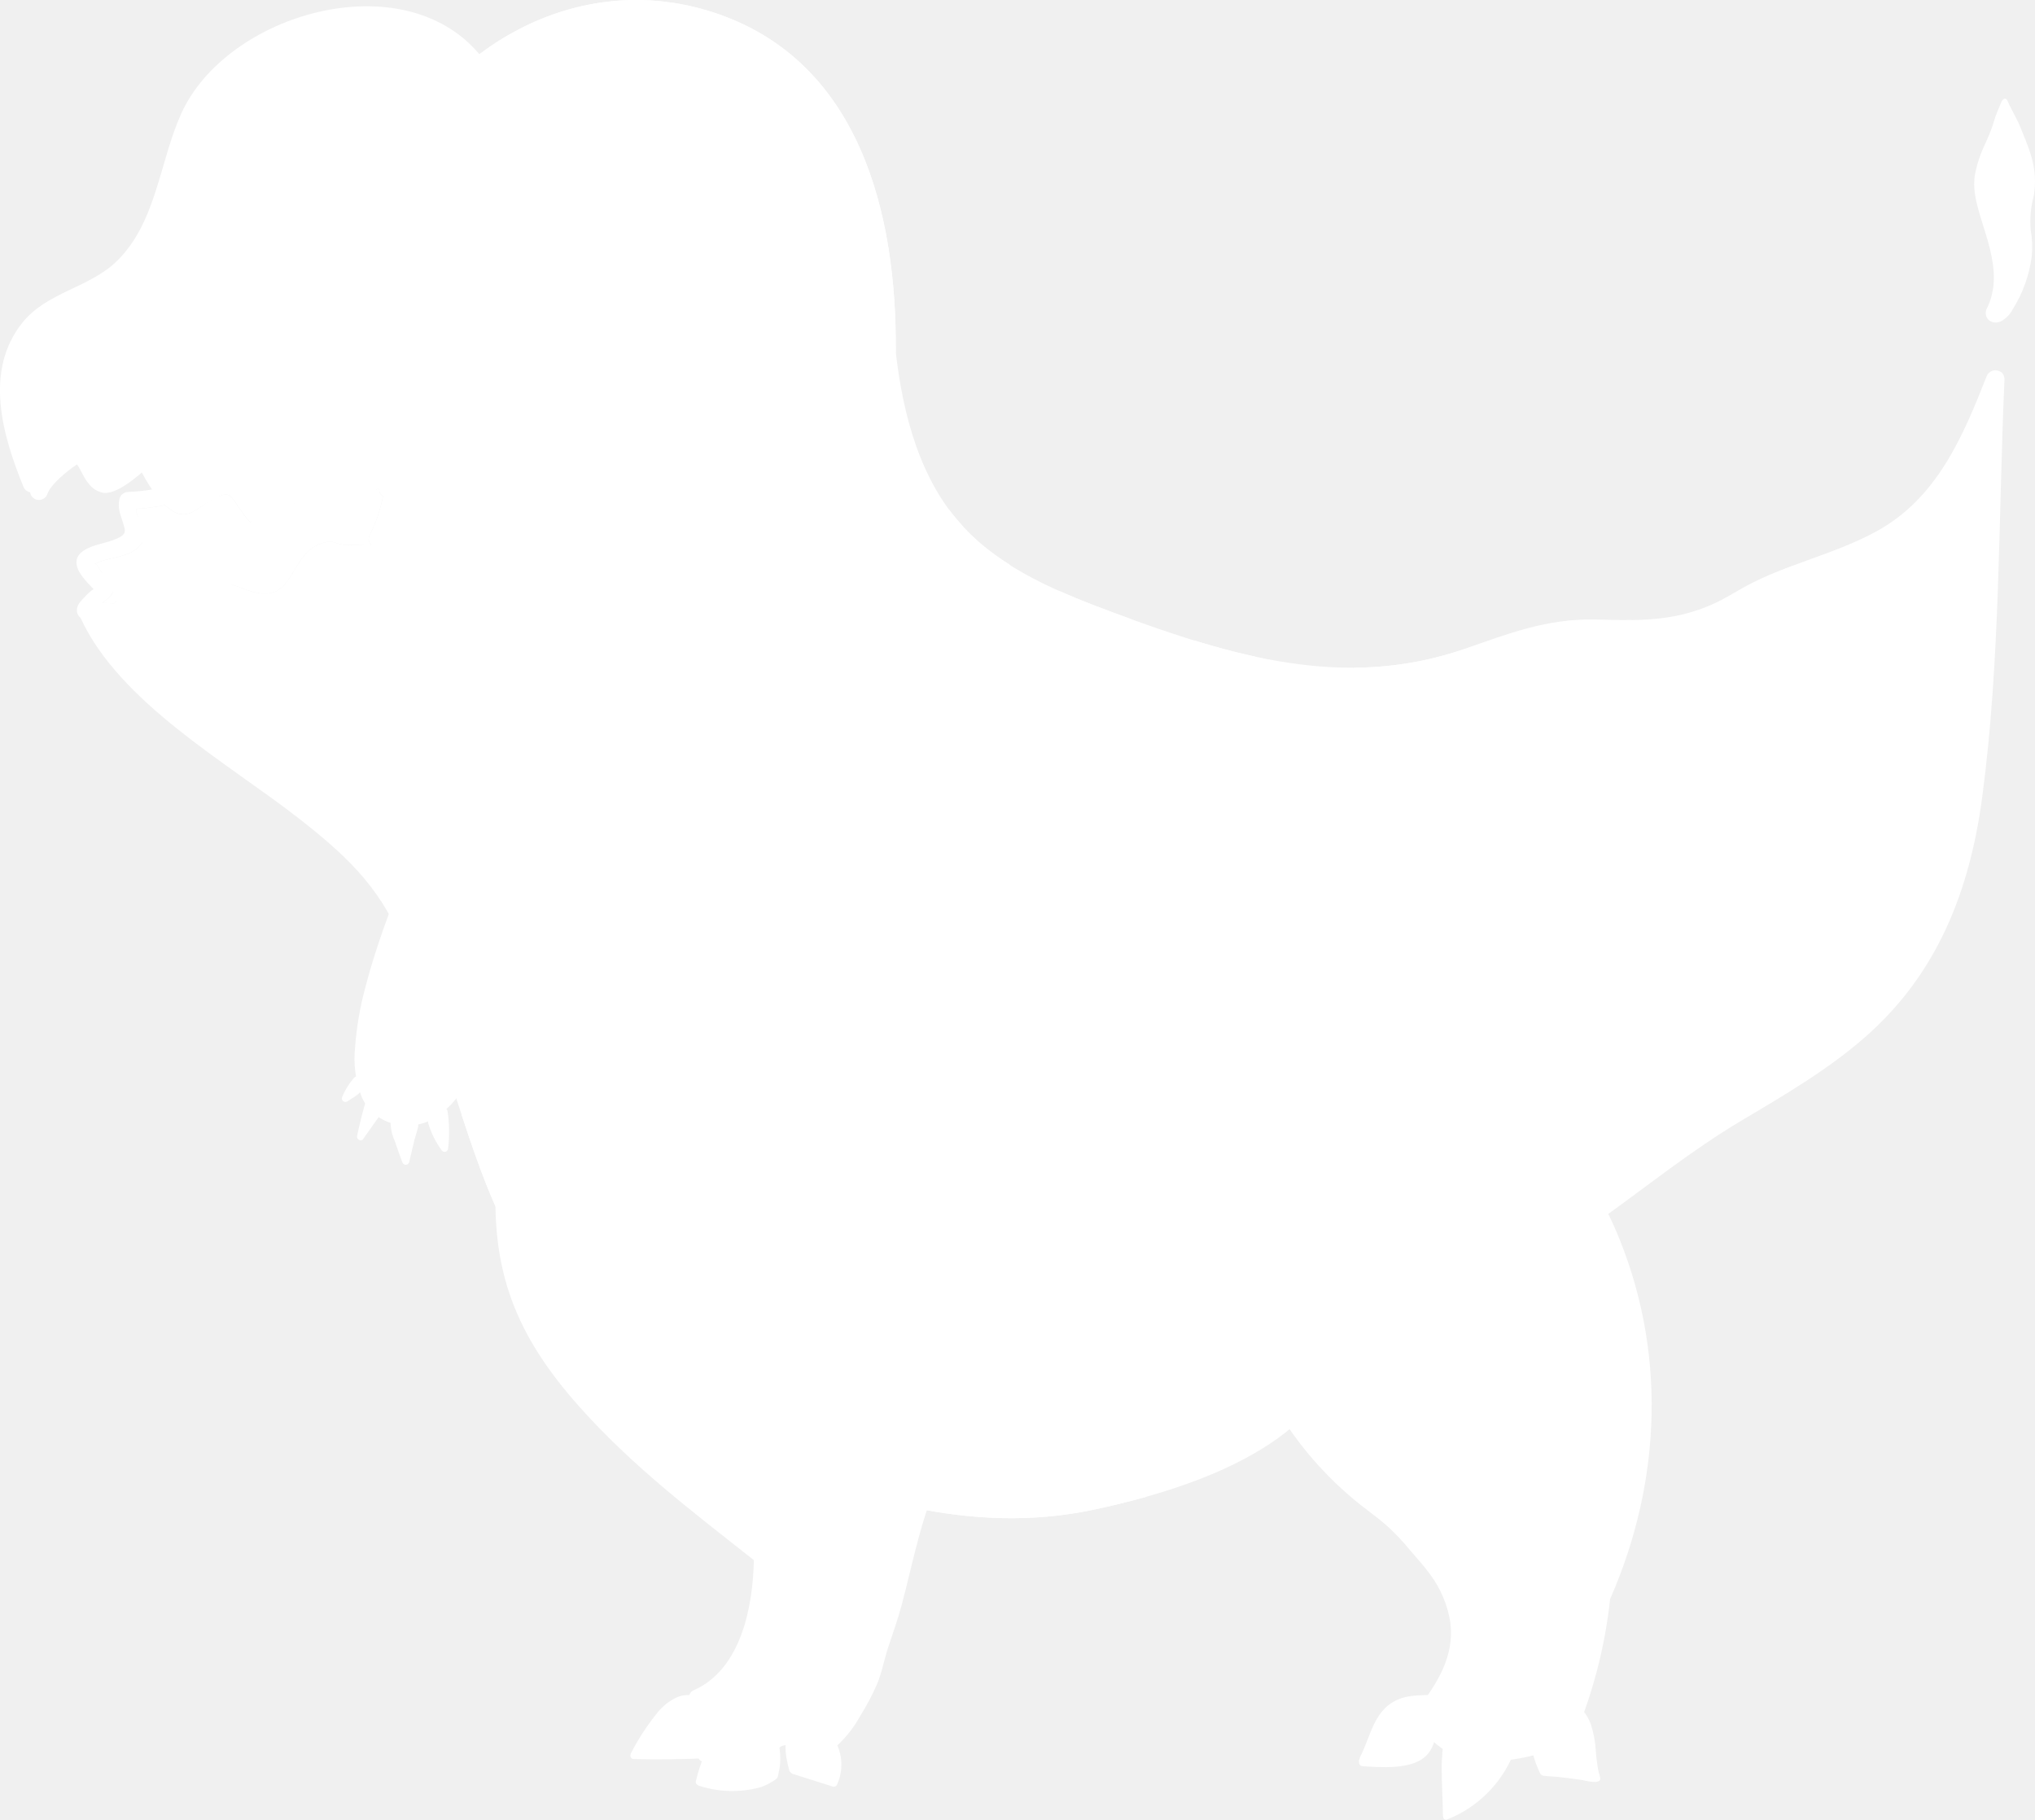
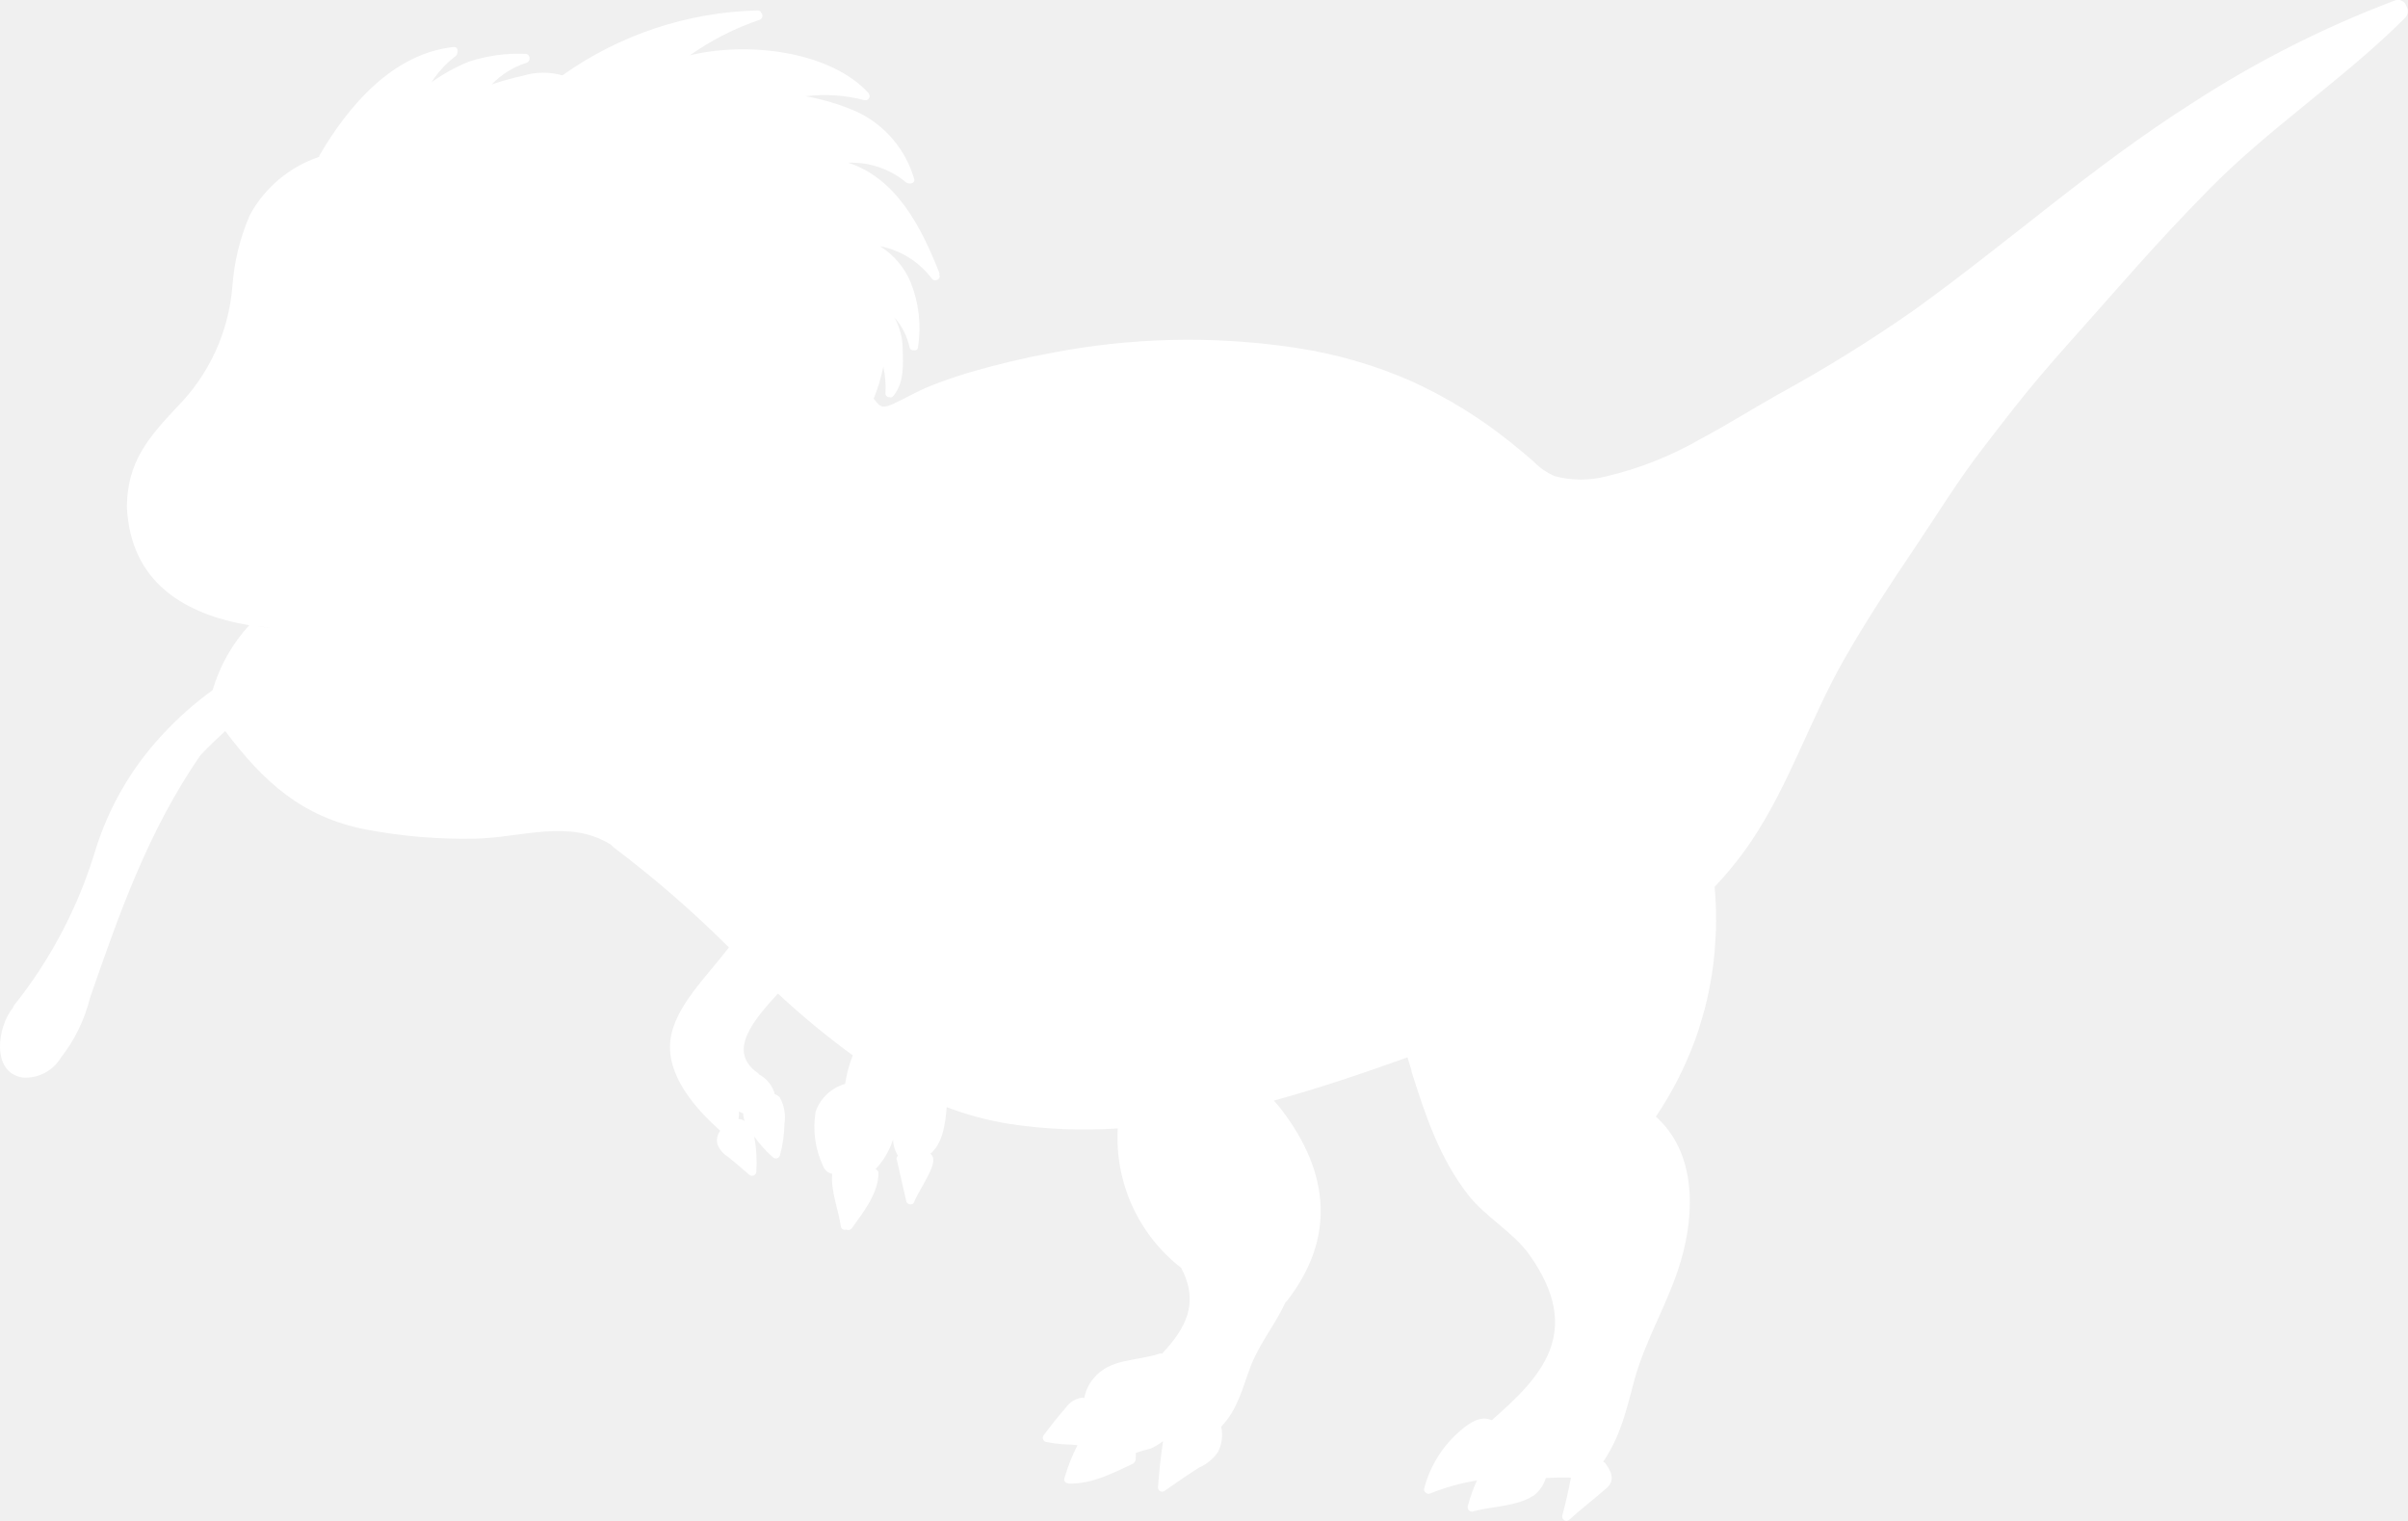
- <svg xmlns="http://www.w3.org/2000/svg" width="245.902" height="219.906" viewBox="0 0 245.902 219.906">
+ <svg xmlns="http://www.w3.org/2000/svg" width="195" height="123.149" viewBox="0 0 195 123.149">
  <defs>
    <style>.a{fill:#fff;}</style>
  </defs>
-   <g transform="translate(-14503 -2024)">
-     <g transform="translate(14551.248 2121.008) rotate(11)">
-       <g transform="translate(0 33.392)">
-         <path class="a" d="M2.53.006a.69.69,0,0,1,.157.037,1.1,1.1,0,0,1,.623.745,2.735,2.735,0,0,1,.036.665c-.019.455-.1.907-.122,1.363Q3.169,4.2,3.111,5.577a.427.427,0,0,1-.789.213C1.84,5.024,1.378,4.247.942,3.451A5.594,5.594,0,0,1,0,1.381C-.036.592.751.25,1.406.118a5.344,5.344,0,0,1,.677-.1A2.448,2.448,0,0,1,2.53.006Z" transform="translate(6.349 3.421)" />
-         <path class="a" d="M1,.1c.11.068.212.156.31.222a3.065,3.065,0,0,1,.868.686,1.483,1.483,0,0,1,.171.7,1.163,1.163,0,0,1-.179.543,6.42,6.42,0,0,1-.3.665L.789,5.32C.611,5.715-.005,5.5,0,5.107Q.033,2.748.271.4A.442.442,0,0,1,.694,0,.589.589,0,0,1,1,.1Z" transform="translate(2.675 2.017)" />
-         <path class="a" d="M1.218.1A.934.934,0,0,1,1.851.03a.488.488,0,0,1,.295.295A17.064,17.064,0,0,1,3.07,4.79a.427.427,0,0,1-.723.3A10.792,10.792,0,0,1,.121,2.182,1.294,1.294,0,0,1,.233.89,2.41,2.41,0,0,1,.975.223,2.049,2.049,0,0,1,1.218.1Z" transform="translate(10.698 1.772)" />
-         <path class="a" d="M1.037.191a.578.578,0,0,1,.9.054C2.757,1.631,1.673,2.29.717,3.238a.427.427,0,0,1-.708-.411A8.439,8.439,0,0,1,.532,1.159Q.707.758.922.373A1.845,1.845,0,0,1,1.037.191Z" transform="translate(0 0)" />
-       </g>
-       <path class="a" d="M1.571,10.75A15.15,15.15,0,0,1,1.7,8.536,18.982,18.982,0,0,1,2.072,6.5a11.473,11.473,0,0,1,1.5-3.651A6.421,6.421,0,0,1,10.025.069a6.709,6.709,0,0,1,5.856,4.846A11.652,11.652,0,0,1,16.3,8.3a17.4,17.4,0,0,1-.108,1.755,13.387,13.387,0,0,0-.245,1.979c.083,2.106.1,4.218.08,6.324a64.586,64.586,0,0,1-.444,7.281,27.83,27.83,0,0,1-1.634,6.932,9.562,9.562,0,0,1-3.511,4.691,6.515,6.515,0,0,1-3.648.948A5.707,5.707,0,0,1,2.2,35.773,12.8,12.8,0,0,1,.259,30,38.336,38.336,0,0,1,.1,22.695c.139-2.36.411-4.709.748-7.047.134-.924.279-1.847.428-2.768A12.684,12.684,0,0,0,1.571,10.75Z" transform="translate(0.132 0)" />
-     </g>
-     <path class="a" d="M147.12,107.991c-11.352-7.423-32.2-9.83-35.3,7.57a1.008,1.008,0,0,0-.533.848c-.684,11.388,2.331,19.178,10,27.8,6.424,7.22,13.673,12.706,21.135,18.594-.112,5.659-1.552,13.151-7.21,15.7a.866.866,0,0,0-.4.269.759.759,0,0,0-.117.179c-.014.029-.032.052-.044.085a.86.86,0,0,0-.036.515c.135,1.419.071,2.854.278,4.266a6.038,6.038,0,0,0,.955,3.113,1.069,1.069,0,0,0,1.767-.467c.55-1.368,2.084-2.742,3.563-1.855.841.5,1.515,1.209,2.412,1.659a1.081,1.081,0,0,0,.5.112.919.919,0,0,0,1.07-.493c.887-1.647,3.513-.11,4.743.291a1.658,1.658,0,0,0,1.893-.355,14.494,14.494,0,0,0,3.467-4.168,30.771,30.771,0,0,0,2.04-3.86c.592-1.4.838-2.885,1.307-4.32.567-1.732,1.19-3.447,1.662-5.207,1.371-5.121,2.468-11.252,4.88-15.955a.909.909,0,0,0,.029-.107.81.81,0,0,0,.911-.75C168.439,134.38,161.769,117.57,147.12,107.991Z" transform="translate(14451.673 2049.729)" />
-     <g transform="translate(14503 2024)">
-       <path class="a" d="M117.419,59.485c-.047-.039-.09-.083-.137-.118-.576-.442-.059-.806-.533-.753s-1.259,1.332-1.6,1.649c-1.129,1.05-2.913,2.879-4.566,2.764-1.253-.086-2.876-1.586-3.968-2.751-1.334,1.2-3.293,2.9-4.774,2.536-.7-.173-1.1-.975-1.488-1.495-1.534-2.038-1.241-2.73-3.822-1.276-1.552.875-2.649,2.235-4.391,1.309a5.23,5.23,0,0,1-1.09-.835,1.121,1.121,0,0,1-.151.064,25.244,25.244,0,0,1-3.34.43c.124,1.349,1.588,2.722.713,4.176a4,4,0,0,1-1.994,1.361c-.807.322-2.829.574-3.677,1.136.279-.1.386.432.791.914.3.361.721.623,1,1.007a1.864,1.864,0,0,1,.455.858c.108.838-.679,1.427-1.364,1.911.482.024.967.032,1.447.047a.954.954,0,0,1,1.459-.02c.049.054.095.09.144.142a.914.914,0,0,1,.432.425c3.99,3.753,5.155-1.439,8.462-2.873,3.12-1.349,5.74,1.757,8.576,1.038s2.783-5.547,6.781-6.153c.638-.1,1.373.362,2.013.371,5.532.068,1.933.444,3.179-1.5A18.493,18.493,0,0,0,117.419,59.485Z" transform="translate(-71.139 0.493)" />
-       <path class="a" d="M101.738,95.014l0-.02a.969.969,0,0,0-.1-.3.84.84,0,0,0-.08-.112.906.906,0,0,0-.152-.159.981.981,0,0,0-.193-.11,1,1,0,0,0-.1-.046,1.133,1.133,0,0,0-1.495.62c-2.888,7.359-6.016,14.746-13.289,18.739-5.508,3.025-11.658,4.078-17.079,7.369-5.915,3.59-10.545,3.465-17.109,3.316-5.688-.13-10.306,1.689-15.592,3.529C22,132.9,8.15,128.667-5.728,123.528c-6.4-2.368-13.388-5.165-18.174-10.258-5.373-5.718-7.433-13.732-8.3-21.3.142-16.625-4.29-35.222-21.986-41.025-10.208-3.347-20.395-.914-28.321,5.05-9.288-11.1-30.562-4.936-36.033,7.161-2.631,5.816-2.976,13.129-7.777,17.822-3.328,3.25-8.44,3.734-11.41,7.438-4.691,5.849-2.4,13.664.124,19.843a1.078,1.078,0,0,0,.8.659,1.081,1.081,0,0,0,2.091.208c.423-1.188,2.268-2.692,3.577-3.582.466.655.884,1.749,1.358,2.258A2.935,2.935,0,0,0-127.917,109c1.479.08,3.254-1.324,4.615-2.468a20.226,20.226,0,0,0,1.229,2.048,23.31,23.31,0,0,1-2.9.3,1.1,1.1,0,0,0-1.021.777,3.6,3.6,0,0,0,.159,2.128c.521,1.855,1.094,2.185-1.109,2.976-1.2.43-4.08.782-4.252,2.463-.125,1.224,1.214,2.509,2.072,3.411-.008.012-.014.012-.022.024-.245.036-.95.792-1.119.972-.423.445-.945.958-.89,1.622a1.128,1.128,0,0,0,.45.833c.005.012,0,.024.008.036,4.718,10.248,17.81,17.521,26.377,24.219,5.341,4.178,9.62,8.037,12.3,14.509,2.1,5.068,3.536,10.389,5.419,15.545a1.224,1.224,0,0,0,.115.19c.62,1.854,1.21,3.675,1.8,5.481,2.531,7.7,5.116,14.968,10.262,21.761,6.675,8.811,13.925,13.6,23.833,18.453,12.962,6.346,27.627,10.638,42.085,7.626,2.089-.435,4.3-.963,6.548-1.595,6.411-1.8,13.072-4.486,17.786-8.539a.9.9,0,0,0,.344-.723,1.075,1.075,0,0,0,1.065-.166c11.43-9.1,24.089-15.775,35.86-24.183,5.651-4.036,10.866-8.266,16.845-11.824,5.139-3.057,10.36-6.091,14.89-10.032,8.789-7.643,12.73-17.71,14.243-29.044,2.224-16.635,1.947-33.822,2.7-50.574A1.042,1.042,0,0,0,101.738,95.014ZM-98.787,115.267c-.642-.008-1.375-.469-2.014-.371-4,.606-3.937,5.432-6.78,6.153s-5.458-2.387-8.576-1.036c-3.308,1.432-4.472,6.624-8.464,2.871a.907.907,0,0,0-.432-.425c-.049-.052-.093-.088-.144-.142a.952.952,0,0,0-1.457.02c-.482-.015-.967-.024-1.447-.047.684-.484,1.471-1.073,1.363-1.911a1.877,1.877,0,0,0-.454-.858c-.276-.383-.694-.647-1-1.007-.4-.482-.511-1.017-.791-.914.848-.562,2.869-.814,3.677-1.136a4.015,4.015,0,0,0,2-1.361c.873-1.454-.591-2.827-.714-4.176a24.988,24.988,0,0,0,3.342-.43,1.2,1.2,0,0,0,.149-.064,5.215,5.215,0,0,0,1.09.835c1.742.926,2.839-.433,4.391-1.307,2.582-1.456,2.289-.763,3.822,1.276.391.518.789,1.32,1.488,1.493,1.481.364,3.44-1.341,4.774-2.536,1.092,1.165,2.717,2.666,3.97,2.751,1.652.115,3.435-1.715,4.565-2.764.339-.315,1.136-1.6,1.6-1.649s-.042.311.533.753c.047.036.091.08.137.118a18.456,18.456,0,0,1-1.447,4.364C-96.855,115.71-93.256,115.334-98.787,115.267Z" transform="translate(140.442 -49.43)" />
-       <path class="a" d="M159.274,111.565a72.341,72.341,0,0,0-50.507-7.68c2.531,7.706,5.116,14.969,10.26,21.763,6.675,8.811,13.927,13.6,23.835,18.452,12.96,6.348,27.627,10.639,42.083,7.628,2.089-.435,4.3-.963,6.549-1.595A72.34,72.34,0,0,0,159.274,111.565Z" transform="translate(-53.011 30.755)" />
-     </g>
-     <g transform="translate(14602.843 2085.597)">
-       <path class="a" d="M155.623,68.213q.708-.731,1.359-1.49c-.6-.379-1.185-.765-1.752-1.18a25.961,25.961,0,0,1-3.692-3.21c-.122-.129-.218-.274-.335-.4-.537-.6-1.061-1.2-1.532-1.847-.239.628-.477,1.254-.747,1.871A53.6,53.6,0,0,1,135.15,80.22a.885.885,0,0,0-.22,1.143,1.1,1.1,0,0,0,1.578,1.11,70.9,70.9,0,0,0,12.515-8.379C151.176,72.279,153.552,70.337,155.623,68.213Z" transform="translate(-134.81 -60.082)" />
-       <path class="a" d="M207.688,66.09c-.1-.672-.2-1.349-.311-2.026q-1.008.376-2.008.784a36.6,36.6,0,0,0-4.444,2.135c-.191.11-.388.2-.576.317-.523.318-1.026.572-1.53.835q.005,1.183.01,2.329a43.6,43.6,0,0,0,1.082,11c1.568,6.17,3.826,12.2,5.884,18.226l.8,5.5c.181,1.248,1.992.828,2.077-.281A172.056,172.056,0,0,0,207.688,66.09Z" transform="translate(-90.465 -57.323)" />
-       <path class="a" d="M192.219,67.935c-.5-.012-.984.01-1.469.027-.758.027-1.5.083-2.233.173q-.328,1.292-.647,2.517a32.1,32.1,0,0,0-1.415,10.629c.51,8.569,1.442,16.029-.56,24.569a1.09,1.09,0,0,0,1.615,1.165.881.881,0,0,0,.486-.318c3.873-4.943,5.1-10.353,5.519-16.566.41-6.047.813-11.572,2.461-17.468.239-.853.425-1.59.562-2.3a12.725,12.725,0,0,0,.249-2.38c-.721.01-1.461.007-2.224,0S193.026,67.954,192.219,67.935Z" transform="translate(-99.442 -54.643)" />
-       <path class="a" d="M167.177,70.036q-1.059-.3-2.114-.626a24,24,0,0,0-1.292,2.367,44.105,44.105,0,0,0-3.076,10.011c-1.381,6.841-.23,14.358-5.138,20.034-.887,1.026.6,2.529,1.5,1.5a19.547,19.547,0,0,0,3.844-7.24,152.717,152.717,0,0,1,5.776-14.621,75.555,75.555,0,0,1,4.386-7.721c.476-.779.938-1.571,1.4-2.37q-1.079-.234-2.153-.5Q168.737,70.482,167.177,70.036Z" transform="translate(-120.625 -53.619)" />
-       <path class="a" d="M165.944,69.283c-.658-.239-1.315-.477-1.974-.721-.068-.025-.135-.052-.2-.076-1.485-.552-3-1.126-4.5-1.747-.65-.267-1.3-.552-1.94-.838q-.371,1.021-.738,2.028c-3.282,8.958-6.643,17.194-13.214,24.649a1.035,1.035,0,0,0-.1,1.276.883.883,0,0,0,1.1.516.966.966,0,0,0,.266-.125l.014-.005c4.764-3.546,11.416-6.445,14.66-11.623a36.363,36.363,0,0,0,2.917-7.125A17.526,17.526,0,0,1,164.4,71.4C164.9,70.69,165.416,70,165.944,69.283Z" transform="translate(-129.068 -56.051)" />
-       <path class="a" d="M189.061,70.6a40.912,40.912,0,0,1-9.683,1.733c-.714.041-1.43.069-2.143.076-.132.831-.261,1.657-.406,2.5-2.047,11.907-5.459,25.086-10.951,35.371a1.1,1.1,0,0,0,1.215,1.561.932.932,0,0,0,.9-.279c6.35-6.478,12.791-13.148,16.231-21.7,1.346-3.347,2.021-6.9,3.26-10.28.982-2.68,2.277-4.73,3.145-7.071a15.009,15.009,0,0,0,.718-2.651c-.262.091-.518.183-.784.274C190.06,70.306,189.561,70.444,189.061,70.6Z" transform="translate(-113.38 -53.31)" />
-     </g>
-     <path class="a" d="M209.539,118.457c-4.647-10.678-13.636-19.154-26.081-16.926-12.913,2.312-20.37,14.633-18.719,27.242a31.493,31.493,0,0,0,4.425,12.352,42.783,42.783,0,0,0,8.559,9.867c1.41,1.222,2.976,2.253,4.361,3.5a27.652,27.652,0,0,1,2.664,2.825c.818.972,1.681,1.879,2.419,2.915a12.959,12.959,0,0,1,2.482,5.9c.489,4.027-1.532,7.216-3.858,10.277a.943.943,0,0,0-.156.327c-.012.025-.025.047-.036.074a1.072,1.072,0,0,0,.034.836c3.3,7.257,11.965,5.456,17.951,3.318a1.041,1.041,0,0,0,.477-.355.84.84,0,0,0,.491-.486,59.263,59.263,0,0,0,4.4-16.877C215.244,148.946,215.825,132.9,209.539,118.457Z" transform="translate(14488.609 2053.982)" />
-     <path class="a" d="M221.769,32.987l-.68-1.315c-.1-.195-.178-.391-.268-.591-.061-.135-.162-.35-.34-.344-.359.01-.523.614-.635.875-.169.394-.339.789-.489,1.193s-.247.811-.386,1.214c-.239.691-.528,1.363-.821,2.033a15.232,15.232,0,0,0-1.327,3.98,7.726,7.726,0,0,0,.007,2.146c.57,4.061,3.844,9.265,1.41,14a1.165,1.165,0,0,0,.379,1.4,1.418,1.418,0,0,0,1.551-.036,3.371,3.371,0,0,0,1.2-1.287,15.866,15.866,0,0,0,2.339-6.461,11.944,11.944,0,0,0-.13-3.213,11.759,11.759,0,0,1,.374-4.093,10.427,10.427,0,0,0-.267-4.665,22.556,22.556,0,0,0-.914-2.538c-.264-.64-.494-1.314-.811-1.926Z" transform="translate(14524.801 2005.184)" />
-     <path class="a" d="M219.652,38.974a7.458,7.458,0,0,0-.1,2.228,8.39,8.39,0,0,1-.135,2.87,34.255,34.255,0,0,0-1.186-5.05c-.36-1.455.242-2.758.795-4.17A7.1,7.1,0,0,1,219.652,38.974Z" transform="translate(14526.28 2012.75)" />
-     <path class="a" d="M82.6,67.681c.848-.562,2.869-.814,3.677-1.136a4,4,0,0,0,1.994-1.361c.875-1.454-.589-2.827-.713-4.176a25.244,25.244,0,0,0,3.34-.43,1.121,1.121,0,0,0,.151-.064,5.23,5.23,0,0,0,1.09.835c1.742.926,2.839-.433,4.391-1.309,2.582-1.454,2.289-.762,3.822,1.276.389.52.789,1.322,1.488,1.495,1.481.364,3.44-1.341,4.774-2.536,1.092,1.165,2.715,2.664,3.968,2.751,1.652.115,3.436-1.715,4.566-2.764.34-.317,1.138-1.6,1.6-1.649s-.042.311.533.753c.047.036.09.08.137.118a18.493,18.493,0,0,1-1.447,4.362c-1.246,1.945,2.353,1.569-3.179,1.5-.64-.008-1.375-.469-2.013-.371-4,.606-3.937,5.432-6.781,6.153s-5.456-2.387-8.576-1.038c-3.308,1.434-4.472,6.626-8.462,2.873a.914.914,0,0,0-.432-.425c-.049-.052-.095-.088-.144-.142a.954.954,0,0,0-1.459.02c-.481-.015-.965-.024-1.447-.047.686-.484,1.473-1.073,1.364-1.911a1.864,1.864,0,0,0-.455-.858c-.274-.384-.694-.647-1-1.007C82.987,68.113,82.88,67.576,82.6,67.681Z" transform="matrix(0.996, -0.087, 0.087, 0.996, 14426.45, 2033.463)" />
-     <path class="a" d="M142.6,25.214c-15.489-5.078-30.963,3.094-38.5,16.828-.655,1.2,1.171,2.263,1.827,1.068.025-.046.056-.088.08-.132l56.459,22.831c0,.142.005.288,0,.43a1.059,1.059,0,0,0,2.116,0C164.725,49.614,160.294,31.017,142.6,25.214Z" transform="translate(14446.658 2000.305)" />
-     <g transform="translate(14667.202 2228.83)">
-       <path class="a" d="M531.938,102.968a5.1,5.1,0,0,0-1.815.066,4.465,4.465,0,0,0-2.285,1.07,6.361,6.361,0,0,0-1.646,3.279,19.971,19.971,0,0,0-.393,4.306c-.005,1.408.069,2.813.113,4.22.014.45.026.9.022,1.349,0,.025.02.034.024.058,0,.262.2.508.5.383a14.388,14.388,0,0,0,7.938-7.767c.628-1.525,1.215-3.463.345-5.016a3.748,3.748,0,0,0-1.249-1.285,5.984,5.984,0,0,0-.813-.44A3.047,3.047,0,0,0,531.938,102.968Z" transform="translate(-515.784 -102.657)" />
-       <path class="a" d="M529.093,102.853a5.867,5.867,0,0,0-1.659-.058,10.149,10.149,0,0,0-1.567.147,5.237,5.237,0,0,0-2.731,1.315c-1.681,1.615-2.084,4.078-3.145,6.067-.029.056-.007.1-.014.156a.431.431,0,0,0-.088.342l.039.234a.425.425,0,0,0,.408.31c2.116.135,5.7.423,7.476-1.08,1.559-1.317,1.446-3.543,1.55-5.393a9.438,9.438,0,0,1,.14-1.29C529.579,103.214,529.484,102.968,529.093,102.853Z" transform="translate(-519.884 -102.762)" />
-       <path class="a" d="M538.947,105a4.028,4.028,0,0,0-1.718-1.539,3.7,3.7,0,0,0-4.344,1.146,4.029,4.029,0,0,0-.743,2.075,10.568,10.568,0,0,0,.933,4.735,6.671,6.671,0,0,0,.273.614.674.674,0,0,0,.318.195c.511.086,1.055.081,1.573.132.535.052,1.072.112,1.6.179s1.068.144,1.6.227a6.851,6.851,0,0,0,1.525.227c.235-.022.6-.085.62-.381a3.158,3.158,0,0,0-.19-.772c-.064-.269-.115-.54-.157-.813-.085-.555-.137-1.112-.19-1.671a13.217,13.217,0,0,0-.586-3.279A5.628,5.628,0,0,0,538.947,105Z" transform="translate(-511.408 -102.479)" />
-     </g>
-     <g transform="translate(14579.176 2228.83)">
-       <path class="a" d="M476.047,106.481c-.054.03-.107.061-.157.095a5.532,5.532,0,0,0-1.254,1.591,20.981,20.981,0,0,0-1.1,1.86,20.671,20.671,0,0,0-1.593,4.02q-.112.4-.208.807a.412.412,0,0,0,.052.311.421.421,0,0,0,.183.146c.031.017.039.051.078.061a12.9,12.9,0,0,0,7.509.207,6.647,6.647,0,0,0,1.386-.664,2.318,2.318,0,0,0,.626-.455,2.117,2.117,0,0,0,.179-.682,5.968,5.968,0,0,0,.146-.775,8.112,8.112,0,0,0,.034-1.344,8.23,8.23,0,0,0-.591-2.671,4.094,4.094,0,0,0-3.714-2.873A3.6,3.6,0,0,0,476.047,106.481Z" transform="translate(-463.829 -104.434)" />
-       <g transform="translate(0 0)">
-         <path class="a" d="M475.848,105.749a2,2,0,0,0-.574-.411,2.67,2.67,0,0,0-.728-.173,3.345,3.345,0,0,0-.664-.041,3.561,3.561,0,0,0-1.259.3,6.724,6.724,0,0,0-2.236,1.752,28.285,28.285,0,0,0-3.2,4.862l-.09.154c-.017.029,0,.052-.01.081a.427.427,0,0,0-.022.261.383.383,0,0,0,.374.332q4.421.1,8.835-.107a.336.336,0,0,0,.33-.222.835.835,0,0,0,.029-.242c.02-.657.235-1.273.294-1.923a9.123,9.123,0,0,0,0-1.923A4.761,4.761,0,0,0,475.848,105.749Z" transform="translate(-467.059 -105.122)" />
-         <path class="a" d="M484.061,109.282a5.728,5.728,0,0,0-4.386-2.323.313.313,0,0,0-.322.151c-1.7,1.569-1.29,3.9-.757,5.91.01.042.047.051.068.085s.044.054.066.083c.037.036.063.078.11.095.032.022.041.058.081.071q2.468.782,4.933,1.566a.43.43,0,0,0,.479-.195A5.82,5.82,0,0,0,484.061,109.282Z" transform="translate(-459.387 -103.85)" />
-       </g>
-     </g>
-     <path class="a" d="M464.391-1.655a.906.906,0,0,0-1.031-.718,1.079,1.079,0,0,0-.565.09l-9.023,4.222a.828.828,0,0,0-.518.713,1.025,1.025,0,0,0-.112.3c-.7,4.569-.335,14,6.935,12.456C466.591,14.024,465.5,2.857,464.391-1.655Z" transform="translate(14104.272 2055.156)" />
-     <g transform="translate(14591.026 2118.797)">
-       <path class="a" d="M489.892,43.772a15.148,15.148,0,0,0-.127-2.214,18.988,18.988,0,0,0-.374-2.038,11.473,11.473,0,0,0-1.5-3.651,6.421,6.421,0,0,0-6.455-2.778,6.709,6.709,0,0,0-5.855,4.847,11.652,11.652,0,0,0-.421,3.384,17.381,17.381,0,0,0,.108,1.755,13.39,13.39,0,0,1,.245,1.979c-.083,2.106-.1,4.218-.08,6.324a64.6,64.6,0,0,0,.444,7.281,27.828,27.828,0,0,0,1.634,6.932,9.562,9.562,0,0,0,3.511,4.691,6.515,6.515,0,0,0,3.648.948,5.707,5.707,0,0,0,4.591-2.436,12.8,12.8,0,0,0,1.942-5.771,38.334,38.334,0,0,0,.161-7.308c-.139-2.36-.411-4.709-.748-7.047-.134-.924-.279-1.847-.428-2.768A12.686,12.686,0,0,1,489.892,43.772Z" transform="translate(-475.161 -33.021)" />
-       <g transform="translate(2.666 33.392)">
-         <path class="a" d="M479.96,54.775a.69.69,0,0,0-.157.037,1.1,1.1,0,0,0-.623.745,2.735,2.735,0,0,0-.036.665c.019.455.1.907.122,1.363q.056,1.381.113,2.761a.427.427,0,0,0,.789.213c.482-.767.945-1.544,1.38-2.339a5.594,5.594,0,0,0,.941-2.07c.037-.789-.75-1.131-1.405-1.263a5.346,5.346,0,0,0-.677-.1A2.447,2.447,0,0,0,479.96,54.775Z" transform="translate(-475.07 -51.347)" />
-         <path class="a" d="M483.253,54.041c-.11.068-.212.156-.31.222a3.063,3.063,0,0,0-.868.686,1.483,1.483,0,0,0-.171.7,1.163,1.163,0,0,0,.18.543,6.394,6.394,0,0,0,.3.665l1.078,2.4c.178.394.794.181.789-.213q-.033-2.359-.271-4.7a.442.442,0,0,0-.423-.4A.589.589,0,0,0,483.253,54.041Z" transform="translate(-473.155 -51.922)" />
-         <path class="a" d="M478.588,53.894a.935.935,0,0,0-.633-.069.488.488,0,0,0-.294.295,17.067,17.067,0,0,0-.924,4.466.427.427,0,0,0,.723.3,10.793,10.793,0,0,0,2.226-2.907,1.294,1.294,0,0,0-.112-1.292,2.411,2.411,0,0,0-.741-.667A2.053,2.053,0,0,0,478.588,53.894Z" transform="translate(-476.735 -52.022)" />
-         <path class="a" d="M484.744,52.938a.578.578,0,0,0-.9.054c-.819,1.386.264,2.045,1.221,2.993a.427.427,0,0,0,.708-.411,8.433,8.433,0,0,0-.523-1.667q-.175-.4-.389-.785A1.857,1.857,0,0,0,484.744,52.938Z" transform="translate(-472.011 -52.747)" />
-       </g>
-     </g>
-   </g>
+   <path class="a" d="M329.05,226.885h0c-.69-.061-1.371-.152-2.044-.267a13.353,13.353,0,0,0-2.98,5.27,27.324,27.324,0,0,0-4.107,3.655,24.139,24.139,0,0,0-5.391,9.333,37.481,37.481,0,0,1-6.58,12.538.3.3,0,0,0-.06.152c-1.288,1.521-1.835,5.277.754,5.692a3.342,3.342,0,0,0,3.1-1.612,12.8,12.8,0,0,0,2.355-4.834c2.4-6.928,4.735-13.561,8.949-19.661.647-.681,1.318-1.322,2-1.951,3.1,4.1,6.2,6.975,11.459,7.984a42.629,42.629,0,0,0,8.791.73c3.733-.075,7.658-1.631,11.017.509a.907.907,0,0,0,.169.18,89.593,89.593,0,0,1,9.354,8.116c-1.77,2.35-4.427,4.814-4.738,7.53-.328,2.856,2.023,5.523,4.042,7.315a1.238,1.238,0,0,0-.216,1.144,2.1,2.1,0,0,0,.852.979q.87.7,1.7,1.435a.344.344,0,0,0,.58-.241,11.5,11.5,0,0,0-.167-2.851,9.561,9.561,0,0,0,1.513,1.685.345.345,0,0,0,.569-.151,10.873,10.873,0,0,0,.368-2.564,3.388,3.388,0,0,0-.373-2.122.9.9,0,0,0-.408-.267A2.613,2.613,0,0,0,368.272,263a.348.348,0,0,0-.109-.125c-2.551-1.774-.214-4.378,1.643-6.418a66.4,66.4,0,0,0,6.064,5.007,10.025,10.025,0,0,0-.622,2.308,3.552,3.552,0,0,0-2.385,2.242,7.422,7.422,0,0,0,.628,4.468.979.979,0,0,0,.712.575c-.127,1.43.508,2.888.705,4.29a.321.321,0,0,0,.437.218.349.349,0,0,0,.452-.108c.909-1.278,2.144-2.817,2.152-4.456a.285.285,0,0,0-.165-.275c-.018-.027-.044-.044-.061-.068a6.239,6.239,0,0,0,1.4-2.369,2.808,2.808,0,0,0,.4,1.308l-.02.014a.279.279,0,0,0-.054.35c0,.007-.005.011,0,.019l.752,3.3c.061.264.506.355.622.082.3-.708.732-1.341,1.074-2.027.207-.417.6-1.133.464-1.609a.644.644,0,0,0-.206-.3c.982-.822,1.212-2.366,1.316-3.773a25.816,25.816,0,0,0,5.134,1.367,40.495,40.495,0,0,0,8.72.357,13.342,13.342,0,0,0,5.131,11.288c1.556,2.923.272,5.009-1.544,6.951a.255.255,0,0,0-.192-.007c-1.831.63-4.012.359-5.348,2.005a3.231,3.231,0,0,0-.753,1.6.658.658,0,0,0-.218-.03,1.929,1.929,0,0,0-1.3.829c-.636.72-1.229,1.476-1.8,2.248a.344.344,0,0,0,.2.5,11.671,11.671,0,0,0,2.091.222c.152.01.312.027.472.046a14.7,14.7,0,0,0-1.056,2.675.3.3,0,0,0,.29.4c.029.008.044.034.078.034,1.883.029,3.532-.837,5.2-1.619.014-.005.011-.019.022-.026.041-.016.06-.063.087-.1s.052-.052.057-.086c0-.014.016-.015.019-.03a2.824,2.824,0,0,0,.025-.617A8.891,8.891,0,0,1,400,293.3a5.819,5.819,0,0,0,.994-.595c-.184,1.244-.324,2.491-.411,3.747a.342.342,0,0,0,.512.294c.926-.663,1.867-1.3,2.829-1.911a3.58,3.58,0,0,0,1.514-1.25,3.006,3.006,0,0,0,.263-2.056c1.338-1.39,1.711-3.1,2.376-4.855.715-1.886,2.015-3.428,2.835-5.222a.739.739,0,0,0,.1-.086c3.955-5.078,3.489-10.365-.412-15.492-.191-.25-.407-.5-.634-.749,3.655-1,7.269-2.233,10.823-3.5.1.342.2.675.308,1h0a.77.77,0,0,0,.014.133c1.119,3.541,2.265,7,4.564,9.967,1.4,1.808,3.681,3.056,4.964,4.852,4.528,6.346.893,9.986-3.025,13.428-.908-.41-1.794.2-2.589.885a9.185,9.185,0,0,0-2.884,4.643.323.323,0,0,0,.042.256,1.129,1.129,0,0,0,.2.158.335.335,0,0,0,.252-.016h0a18.423,18.423,0,0,1,3.726-1.043l.057-.014a12.678,12.678,0,0,0-.726,2.023.228.228,0,0,0-.014.044c-.005.019-.014.041-.019.061s.011.038.011.06a.351.351,0,0,0,.02.131.282.282,0,0,0,.09.129.285.285,0,0,0,.057.039.326.326,0,0,0,.335.008c1.551-.406,3.485-.376,4.854-1.278a2.721,2.721,0,0,0,.96-1.4,20.387,20.387,0,0,1,2.041-.034c-.2,1.032-.43,2.054-.7,3.07a.343.343,0,0,0,.569.331c.983-.9,2.046-1.694,3.036-2.576.692-.615.361-1.327-.118-1.989a.336.336,0,0,0-.154-.116c-.007-.005-.015-.007-.02-.012,1.4-2.1,1.818-3.971,2.486-6.485.914-3.424,2.84-6.451,3.818-9.836,1.141-3.947,1.19-8.731-2.039-11.62l0-.005a28.917,28.917,0,0,0,3.14-6.117c.014-.035.03-.071.044-.106.193-.531.357-1.071.516-1.613.089-.293.177-.585.255-.881.12-.46.225-.923.32-1.39.086-.407.159-.817.226-1.228s.128-.81.174-1.22c.061-.524.1-1.055.131-1.586.019-.325.049-.648.057-.976.022-.875.014-1.759-.045-2.652-.018-.275-.039-.555-.063-.836a29.385,29.385,0,0,0,3.018-3.764c3.056-4.577,4.766-9.928,7.495-14.7,1.726-3.017,3.631-5.928,5.576-8.806,1.894-2.806,3.653-5.7,5.734-8.374,1.619-2.079,3.379-4.49,6.757-8.264,4.431-4.949,6.828-7.856,11.47-12.578,4.437-4.515,9.688-8.1,14.325-12.4q.77-.713,1.517-1.454a.769.769,0,0,0,.117-.991.7.7,0,0,0-.975-.419.5.5,0,0,0-.071.026,85.91,85.91,0,0,0-16.2,8.208c-8.205,5.216-14.735,11.134-22.588,16.8a116.734,116.734,0,0,1-11,6.824c-2.113,1.191-4.165,2.486-6.308,3.626a28.231,28.231,0,0,1-7.673,3.036,8.24,8.24,0,0,1-4.114-.016,5.027,5.027,0,0,1-1.714-1.171q-.931-.815-1.9-1.586a37.829,37.829,0,0,0-7.978-4.922,36.671,36.671,0,0,0-9.278-2.7c-.136-.022-.274-.042-.411-.063a58.287,58.287,0,0,0-19.548.464,66.693,66.693,0,0,0-6.651,1.587c-1.076.325-2.14.69-3.184,1.11-1,.4-1.91.956-2.892,1.4-.753.34-1.047.4-1.526-.29a.823.823,0,0,0-.1-.1h0a14.511,14.511,0,0,0,.784-2.609,8.111,8.111,0,0,1,.172,2.15.3.3,0,0,0,.325.327.26.26,0,0,0,.3-.082c.893-1.066.81-2.494.771-3.819a5.35,5.35,0,0,0-.674-2.558,5.335,5.335,0,0,1,1.235,2.438.282.282,0,0,0,.283.219.331.331,0,0,0,.121.01h0a.247.247,0,0,0,.272-.225,9.968,9.968,0,0,0-.59-5.281,6.359,6.359,0,0,0-2.482-2.928,6.881,6.881,0,0,1,4.186,2.618c.248.328.787.037.611-.293a.243.243,0,0,0,.008-.157c-1.5-3.807-3.51-7.661-7.379-8.926a6.9,6.9,0,0,1,4.687,1.594.28.28,0,0,0,.162.069l.026.011a.275.275,0,0,0,.094.005c.221.022.456-.125.362-.391a8.649,8.649,0,0,0-4.653-5.424,18.238,18.238,0,0,0-4.121-1.247,12.555,12.555,0,0,1,4.773.323c.014,0,.022-.007.035-.005a.255.255,0,0,0,.152-.02.3.3,0,0,0,.1-.05.355.355,0,0,0,.048-.068.349.349,0,0,0,.065-.133.321.321,0,0,0-.008-.1.275.275,0,0,0-.05-.144c-.011-.015,0-.031-.016-.046-3.1-3.415-9.812-4.216-14.486-3.069a22.2,22.2,0,0,1,5.654-2.881.342.342,0,0,0,.135-.557.284.284,0,0,0-.282-.2,28.469,28.469,0,0,0-15.825,5.259,5.661,5.661,0,0,0-3.184.027,23.8,23.8,0,0,0-2.538.705,6.773,6.773,0,0,1,2.809-1.748.359.359,0,0,0,.15-.086.2.2,0,0,0,.033-.044.358.358,0,0,0,.076-.211l0-.015a.417.417,0,0,0-.084-.246l0,0a.321.321,0,0,0-.257-.12l-.008,0a12.7,12.7,0,0,0-4.619.644,14.721,14.721,0,0,0-2.975,1.65,8.125,8.125,0,0,1,1.931-2.1.381.381,0,0,0,.154-.282c.078-.227-.008-.5-.308-.471-4.905.54-8.47,4.713-10.83,8.735a.342.342,0,0,0-.049.161,10.025,10.025,0,0,0-5.6,4.689,17.549,17.549,0,0,0-1.427,5.82,15.663,15.663,0,0,1-4.5,9.767c-2.366,2.517-3.988,4.452-4.044,8.016.266,6.2,4.719,8.757,9.917,9.636m40,39.54a1.506,1.506,0,0,0,.123.609.848.848,0,0,0-.508-.165,2.881,2.881,0,0,0,.037-.613,2.293,2.293,0,0,0,.347.165Z" transform="translate(-306.81 -176.004)" />
</svg>
